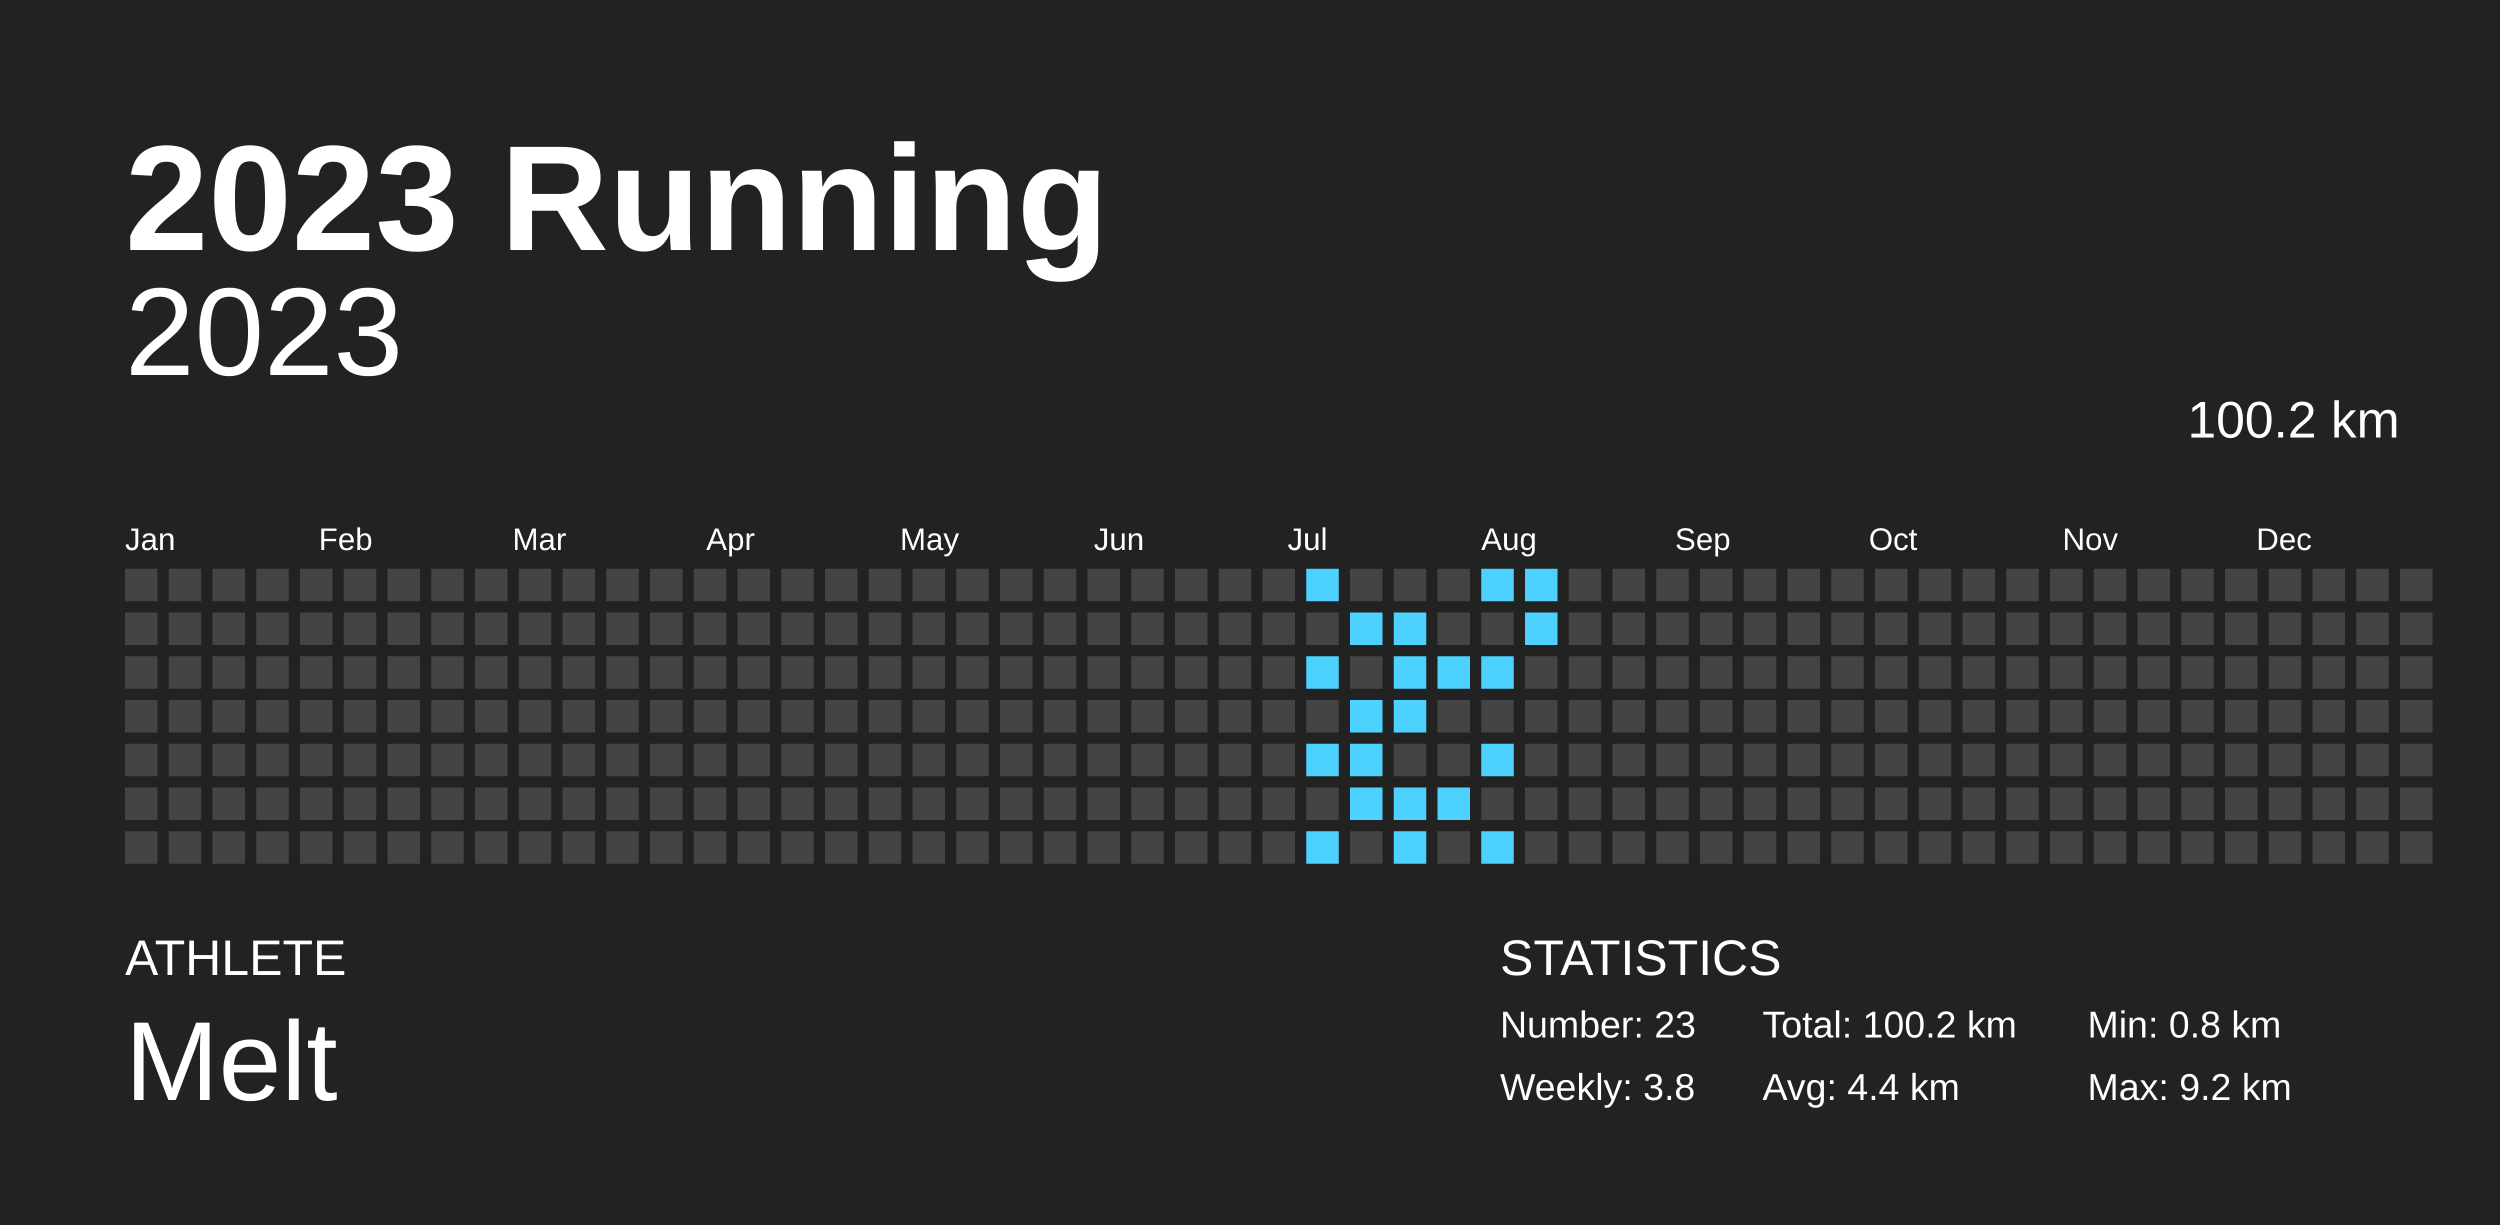
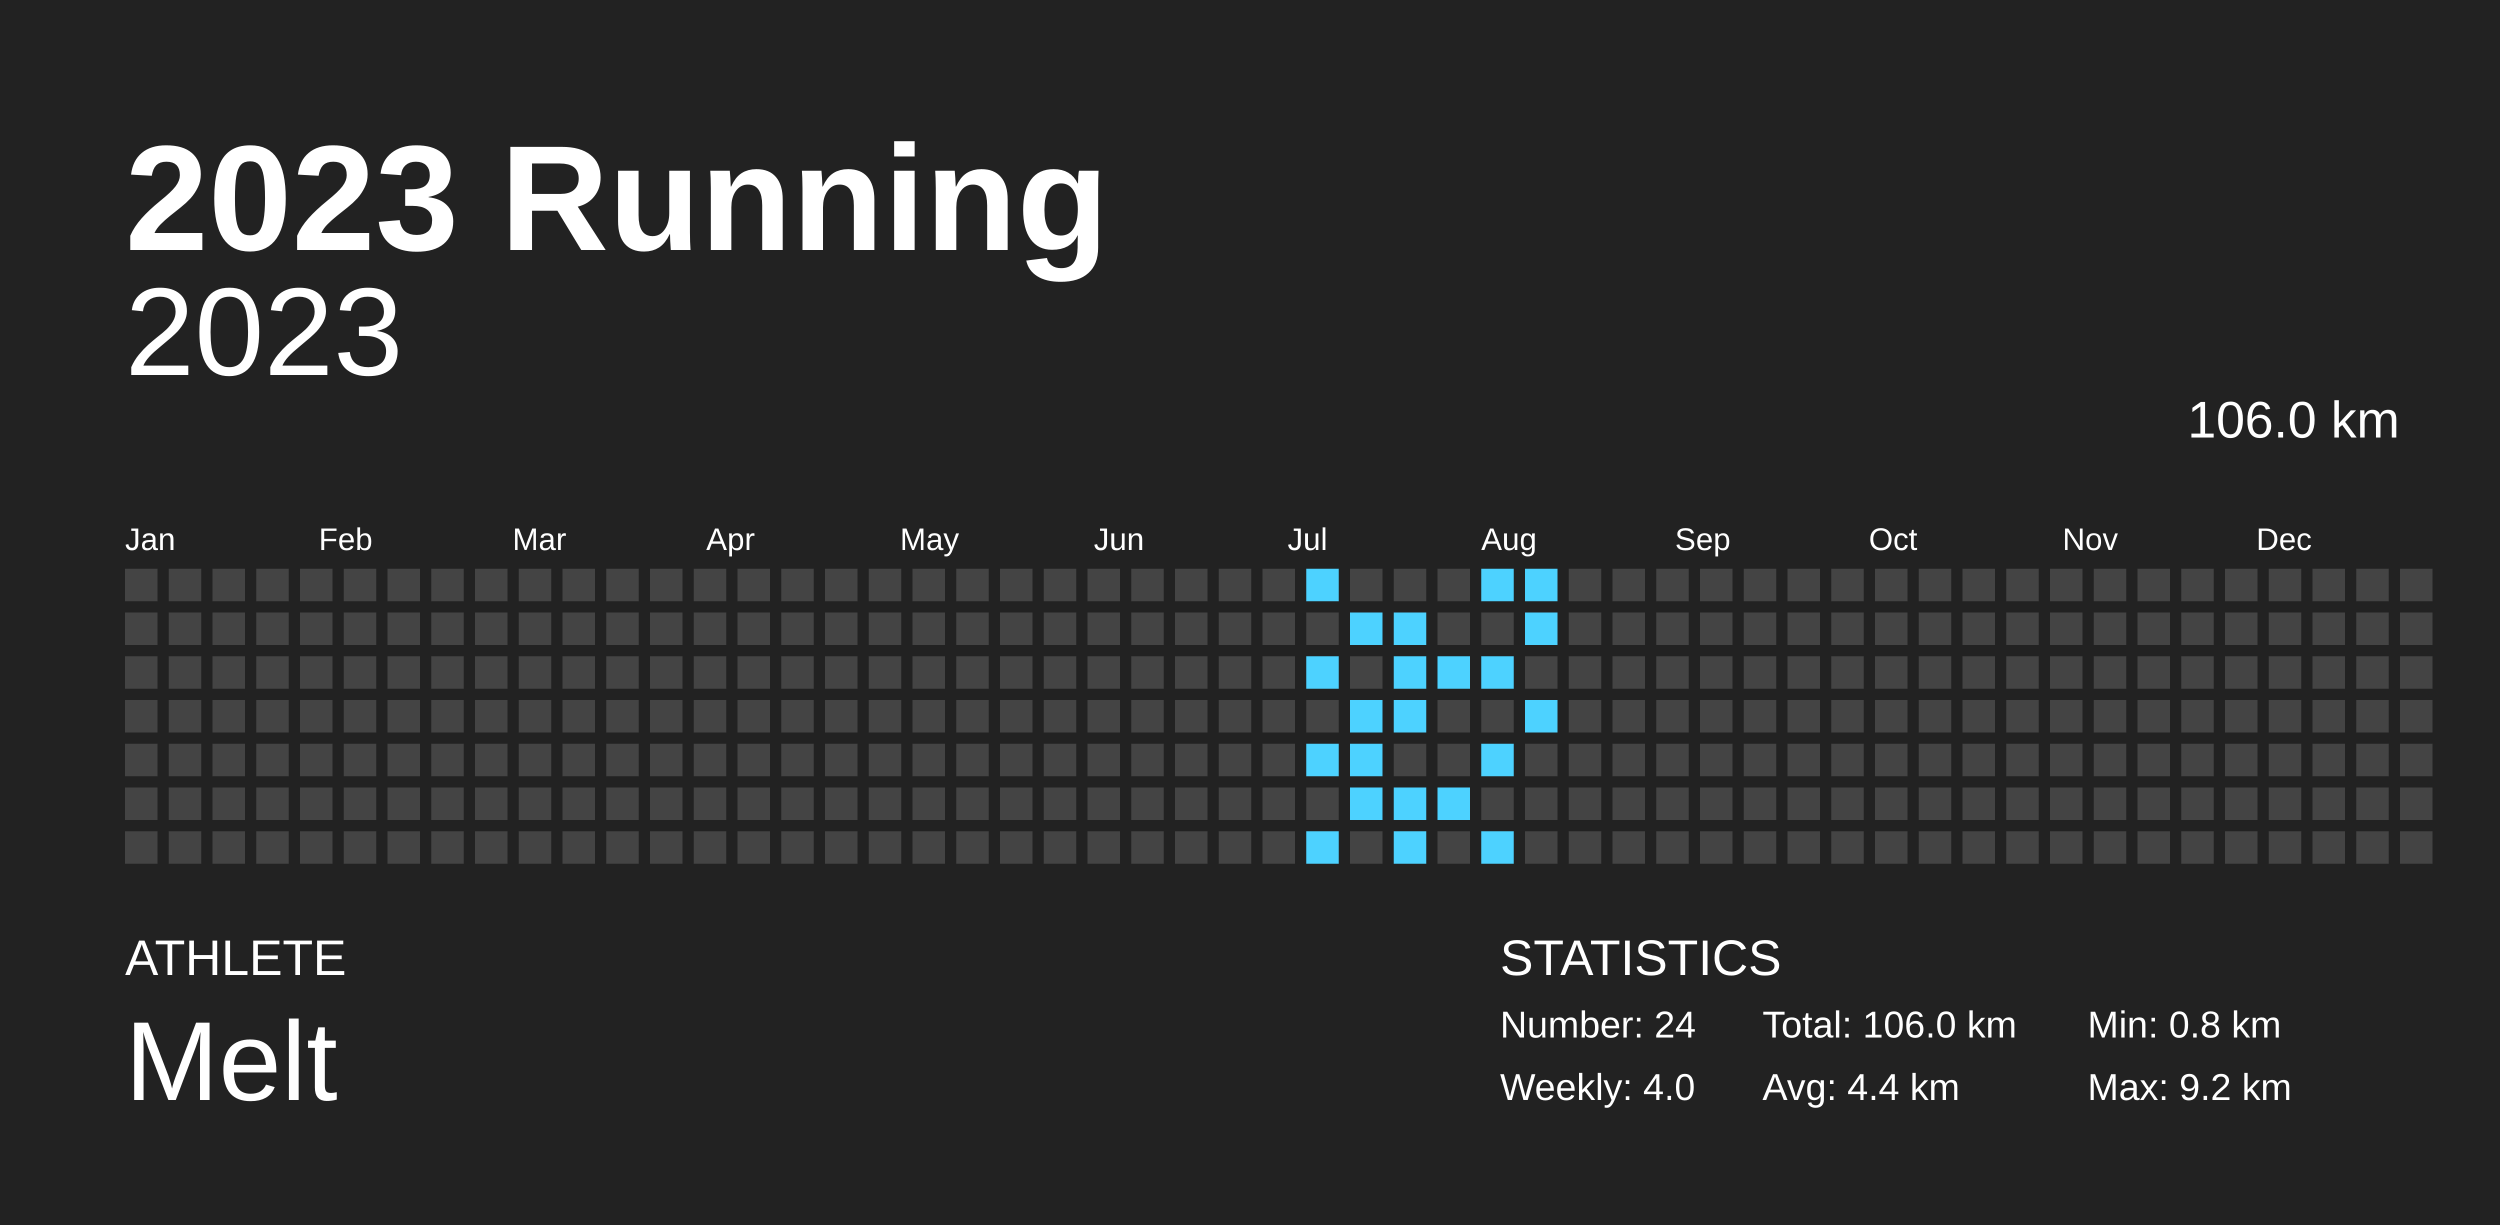
<svg xmlns="http://www.w3.org/2000/svg" baseProfile="full" height="98mm" version="1.1" viewBox="0,0,200,98" width="200mm">
  <defs />
  <rect fill="#222222" height="98" width="200" x="0" y="0" />
  <text fill="#FFFFFF" style="font-size:12px; font-family:Arial; font-weight:bold;" x="10" y="20">2023 Running</text>
  <text fill="#FFFFFF" style="font-size:4px; font-family:Arial" x="10" y="78">ATHLETE</text>
  <text fill="#FFFFFF" style="font-size:9px; font-family:Arial" x="10" y="88">Melt</text>
  <text fill="#FFFFFF" style="font-size:4px; font-family:Arial" x="120" y="78">STATISTICS</text>
-   <text fill="#FFFFFF" style="font-size:3px; font-family:Arial" x="120" y="83">Number: 23</text>
-   <text fill="#FFFFFF" style="font-size:3px; font-family:Arial" x="120" y="88">Weekly: 3.8</text>
-   <text fill="#FFFFFF" style="font-size:3px; font-family:Arial" x="141" y="83">Total: 100.2 km</text>
+   <text fill="#FFFFFF" style="font-size:3px; font-family:Arial" x="120" y="83">Number: 24</text>
+   <text fill="#FFFFFF" style="font-size:3px; font-family:Arial" x="120" y="88">Weekly: 4.0</text>
+   <text fill="#FFFFFF" style="font-size:3px; font-family:Arial" x="141" y="83">Total: 106.0 km</text>
  <text fill="#FFFFFF" style="font-size:3px; font-family:Arial" x="141" y="88">Avg: 4.4 km</text>
  <text fill="#FFFFFF" style="font-size:3px; font-family:Arial" x="167" y="83">Min: 0.8 km</text>
  <text fill="#FFFFFF" style="font-size:3px; font-family:Arial" x="167" y="88">Max: 9.2 km</text>
  <text alignment-baseline="hanging" fill="#FFFFFF" style="font-size:10.0px; font-family:Arial;" x="10" y="30">2023</text>
-   <text alignment-baseline="hanging" fill="#FFFFFF" style="font-size:4.125px; font-family:Arial;" x="175" y="35">100.2 km</text>
+   <text alignment-baseline="hanging" fill="#FFFFFF" style="font-size:4.125px; font-family:Arial;" x="175" y="35">106.0 km</text>
  <text fill="#FFFFFF" style="font-size:2.5px; font-family:Arial" x="10.0" y="44">Jan</text>
  <text fill="#FFFFFF" style="font-size:2.5px; font-family:Arial" x="25.5" y="44">Feb</text>
  <text fill="#FFFFFF" style="font-size:2.5px; font-family:Arial" x="41.0" y="44">Mar</text>
  <text fill="#FFFFFF" style="font-size:2.5px; font-family:Arial" x="56.5" y="44">Apr</text>
  <text fill="#FFFFFF" style="font-size:2.5px; font-family:Arial" x="72.0" y="44">May</text>
  <text fill="#FFFFFF" style="font-size:2.5px; font-family:Arial" x="87.5" y="44">Jun</text>
  <text fill="#FFFFFF" style="font-size:2.5px; font-family:Arial" x="103.0" y="44">Jul</text>
  <text fill="#FFFFFF" style="font-size:2.5px; font-family:Arial" x="118.5" y="44">Aug</text>
  <text fill="#FFFFFF" style="font-size:2.5px; font-family:Arial" x="134.0" y="44">Sep</text>
  <text fill="#FFFFFF" style="font-size:2.5px; font-family:Arial" x="149.5" y="44">Oct</text>
  <text fill="#FFFFFF" style="font-size:2.5px; font-family:Arial" x="165.0" y="44">Nov</text>
  <text fill="#FFFFFF" style="font-size:2.5px; font-family:Arial" x="180.5" y="44">Dec</text>
  <rect fill="#444444" height="2.6" width="2.6" x="10.0" y="45.5" />
  <rect fill="#444444" height="2.6" width="2.6" x="10.0" y="49.0" />
  <rect fill="#444444" height="2.6" width="2.6" x="10.0" y="52.5" />
  <rect fill="#444444" height="2.6" width="2.6" x="10.0" y="56.0" />
  <rect fill="#444444" height="2.6" width="2.6" x="10.0" y="59.5" />
  <rect fill="#444444" height="2.6" width="2.6" x="10.0" y="63.0" />
  <rect fill="#444444" height="2.6" width="2.6" x="10.0" y="66.5" />
  <rect fill="#444444" height="2.6" width="2.6" x="13.5" y="45.5" />
  <rect fill="#444444" height="2.6" width="2.6" x="13.5" y="49.0" />
  <rect fill="#444444" height="2.6" width="2.6" x="13.5" y="52.5" />
  <rect fill="#444444" height="2.6" width="2.6" x="13.5" y="56.0" />
  <rect fill="#444444" height="2.6" width="2.6" x="13.5" y="59.5" />
  <rect fill="#444444" height="2.6" width="2.6" x="13.5" y="63.0" />
  <rect fill="#444444" height="2.6" width="2.6" x="13.5" y="66.5" />
  <rect fill="#444444" height="2.6" width="2.6" x="17.0" y="45.5" />
  <rect fill="#444444" height="2.6" width="2.6" x="17.0" y="49.0" />
  <rect fill="#444444" height="2.6" width="2.6" x="17.0" y="52.5" />
  <rect fill="#444444" height="2.6" width="2.6" x="17.0" y="56.0" />
  <rect fill="#444444" height="2.6" width="2.6" x="17.0" y="59.5" />
  <rect fill="#444444" height="2.6" width="2.6" x="17.0" y="63.0" />
  <rect fill="#444444" height="2.6" width="2.6" x="17.0" y="66.5" />
  <rect fill="#444444" height="2.6" width="2.6" x="20.5" y="45.5" />
  <rect fill="#444444" height="2.6" width="2.6" x="20.5" y="49.0" />
  <rect fill="#444444" height="2.6" width="2.6" x="20.5" y="52.5" />
  <rect fill="#444444" height="2.6" width="2.6" x="20.5" y="56.0" />
  <rect fill="#444444" height="2.6" width="2.6" x="20.5" y="59.5" />
  <rect fill="#444444" height="2.6" width="2.6" x="20.5" y="63.0" />
  <rect fill="#444444" height="2.6" width="2.6" x="20.5" y="66.5" />
  <rect fill="#444444" height="2.6" width="2.6" x="24.0" y="45.5" />
  <rect fill="#444444" height="2.6" width="2.6" x="24.0" y="49.0" />
  <rect fill="#444444" height="2.6" width="2.6" x="24.0" y="52.5" />
  <rect fill="#444444" height="2.6" width="2.6" x="24.0" y="56.0" />
  <rect fill="#444444" height="2.6" width="2.6" x="24.0" y="59.5" />
  <rect fill="#444444" height="2.6" width="2.6" x="24.0" y="63.0" />
  <rect fill="#444444" height="2.6" width="2.6" x="24.0" y="66.5" />
  <rect fill="#444444" height="2.6" width="2.6" x="27.5" y="45.5" />
  <rect fill="#444444" height="2.6" width="2.6" x="27.5" y="49.0" />
  <rect fill="#444444" height="2.6" width="2.6" x="27.5" y="52.5" />
  <rect fill="#444444" height="2.6" width="2.6" x="27.5" y="56.0" />
  <rect fill="#444444" height="2.6" width="2.6" x="27.5" y="59.5" />
  <rect fill="#444444" height="2.6" width="2.6" x="27.5" y="63.0" />
  <rect fill="#444444" height="2.6" width="2.6" x="27.5" y="66.5" />
  <rect fill="#444444" height="2.6" width="2.6" x="31.0" y="45.5" />
  <rect fill="#444444" height="2.6" width="2.6" x="31.0" y="49.0" />
  <rect fill="#444444" height="2.6" width="2.6" x="31.0" y="52.5" />
  <rect fill="#444444" height="2.6" width="2.6" x="31.0" y="56.0" />
  <rect fill="#444444" height="2.6" width="2.6" x="31.0" y="59.5" />
  <rect fill="#444444" height="2.6" width="2.6" x="31.0" y="63.0" />
  <rect fill="#444444" height="2.6" width="2.6" x="31.0" y="66.5" />
  <rect fill="#444444" height="2.6" width="2.6" x="34.5" y="45.5" />
  <rect fill="#444444" height="2.6" width="2.6" x="34.5" y="49.0" />
  <rect fill="#444444" height="2.6" width="2.6" x="34.5" y="52.5" />
  <rect fill="#444444" height="2.6" width="2.6" x="34.5" y="56.0" />
  <rect fill="#444444" height="2.6" width="2.6" x="34.5" y="59.5" />
  <rect fill="#444444" height="2.6" width="2.6" x="34.5" y="63.0" />
  <rect fill="#444444" height="2.6" width="2.6" x="34.5" y="66.5" />
  <rect fill="#444444" height="2.6" width="2.6" x="38.0" y="45.5" />
  <rect fill="#444444" height="2.6" width="2.6" x="38.0" y="49.0" />
  <rect fill="#444444" height="2.6" width="2.6" x="38.0" y="52.5" />
  <rect fill="#444444" height="2.6" width="2.6" x="38.0" y="56.0" />
  <rect fill="#444444" height="2.6" width="2.6" x="38.0" y="59.5" />
  <rect fill="#444444" height="2.6" width="2.6" x="38.0" y="63.0" />
  <rect fill="#444444" height="2.6" width="2.6" x="38.0" y="66.5" />
  <rect fill="#444444" height="2.6" width="2.6" x="41.5" y="45.5" />
  <rect fill="#444444" height="2.6" width="2.6" x="41.5" y="49.0" />
  <rect fill="#444444" height="2.6" width="2.6" x="41.5" y="52.5" />
  <rect fill="#444444" height="2.6" width="2.6" x="41.5" y="56.0" />
  <rect fill="#444444" height="2.6" width="2.6" x="41.5" y="59.5" />
  <rect fill="#444444" height="2.6" width="2.6" x="41.5" y="63.0" />
  <rect fill="#444444" height="2.6" width="2.6" x="41.5" y="66.5" />
  <rect fill="#444444" height="2.6" width="2.6" x="45.0" y="45.5" />
  <rect fill="#444444" height="2.6" width="2.6" x="45.0" y="49.0" />
  <rect fill="#444444" height="2.6" width="2.6" x="45.0" y="52.5" />
  <rect fill="#444444" height="2.6" width="2.6" x="45.0" y="56.0" />
  <rect fill="#444444" height="2.6" width="2.6" x="45.0" y="59.5" />
  <rect fill="#444444" height="2.6" width="2.6" x="45.0" y="63.0" />
  <rect fill="#444444" height="2.6" width="2.6" x="45.0" y="66.5" />
  <rect fill="#444444" height="2.6" width="2.6" x="48.5" y="45.5" />
  <rect fill="#444444" height="2.6" width="2.6" x="48.5" y="49.0" />
  <rect fill="#444444" height="2.6" width="2.6" x="48.5" y="52.5" />
  <rect fill="#444444" height="2.6" width="2.6" x="48.5" y="56.0" />
  <rect fill="#444444" height="2.6" width="2.6" x="48.5" y="59.5" />
  <rect fill="#444444" height="2.6" width="2.6" x="48.5" y="63.0" />
  <rect fill="#444444" height="2.6" width="2.6" x="48.5" y="66.5" />
  <rect fill="#444444" height="2.6" width="2.6" x="52.0" y="45.5" />
  <rect fill="#444444" height="2.6" width="2.6" x="52.0" y="49.0" />
  <rect fill="#444444" height="2.6" width="2.6" x="52.0" y="52.5" />
  <rect fill="#444444" height="2.6" width="2.6" x="52.0" y="56.0" />
  <rect fill="#444444" height="2.6" width="2.6" x="52.0" y="59.5" />
  <rect fill="#444444" height="2.6" width="2.6" x="52.0" y="63.0" />
  <rect fill="#444444" height="2.6" width="2.6" x="52.0" y="66.5" />
  <rect fill="#444444" height="2.6" width="2.6" x="55.5" y="45.5" />
  <rect fill="#444444" height="2.6" width="2.6" x="55.5" y="49.0" />
  <rect fill="#444444" height="2.6" width="2.6" x="55.5" y="52.5" />
  <rect fill="#444444" height="2.6" width="2.6" x="55.5" y="56.0" />
  <rect fill="#444444" height="2.6" width="2.6" x="55.5" y="59.5" />
  <rect fill="#444444" height="2.6" width="2.6" x="55.5" y="63.0" />
  <rect fill="#444444" height="2.6" width="2.6" x="55.5" y="66.5" />
  <rect fill="#444444" height="2.6" width="2.6" x="59.0" y="45.5" />
  <rect fill="#444444" height="2.6" width="2.6" x="59.0" y="49.0" />
  <rect fill="#444444" height="2.6" width="2.6" x="59.0" y="52.5" />
  <rect fill="#444444" height="2.6" width="2.6" x="59.0" y="56.0" />
  <rect fill="#444444" height="2.6" width="2.6" x="59.0" y="59.5" />
  <rect fill="#444444" height="2.6" width="2.6" x="59.0" y="63.0" />
  <rect fill="#444444" height="2.6" width="2.6" x="59.0" y="66.5" />
  <rect fill="#444444" height="2.6" width="2.6" x="62.5" y="45.5" />
  <rect fill="#444444" height="2.6" width="2.6" x="62.5" y="49.0" />
  <rect fill="#444444" height="2.6" width="2.6" x="62.5" y="52.5" />
  <rect fill="#444444" height="2.6" width="2.6" x="62.5" y="56.0" />
  <rect fill="#444444" height="2.6" width="2.6" x="62.5" y="59.5" />
  <rect fill="#444444" height="2.6" width="2.6" x="62.5" y="63.0" />
  <rect fill="#444444" height="2.6" width="2.6" x="62.5" y="66.5" />
  <rect fill="#444444" height="2.6" width="2.6" x="66.0" y="45.5" />
  <rect fill="#444444" height="2.6" width="2.6" x="66.0" y="49.0" />
  <rect fill="#444444" height="2.6" width="2.6" x="66.0" y="52.5" />
  <rect fill="#444444" height="2.6" width="2.6" x="66.0" y="56.0" />
  <rect fill="#444444" height="2.6" width="2.6" x="66.0" y="59.5" />
  <rect fill="#444444" height="2.6" width="2.6" x="66.0" y="63.0" />
  <rect fill="#444444" height="2.6" width="2.6" x="66.0" y="66.5" />
  <rect fill="#444444" height="2.6" width="2.6" x="69.5" y="45.5" />
  <rect fill="#444444" height="2.6" width="2.6" x="69.5" y="49.0" />
  <rect fill="#444444" height="2.6" width="2.6" x="69.5" y="52.5" />
  <rect fill="#444444" height="2.6" width="2.6" x="69.5" y="56.0" />
  <rect fill="#444444" height="2.6" width="2.6" x="69.5" y="59.5" />
  <rect fill="#444444" height="2.6" width="2.6" x="69.5" y="63.0" />
  <rect fill="#444444" height="2.6" width="2.6" x="69.5" y="66.5" />
  <rect fill="#444444" height="2.6" width="2.6" x="73.0" y="45.5" />
  <rect fill="#444444" height="2.6" width="2.6" x="73.0" y="49.0" />
  <rect fill="#444444" height="2.6" width="2.6" x="73.0" y="52.5" />
  <rect fill="#444444" height="2.6" width="2.6" x="73.0" y="56.0" />
  <rect fill="#444444" height="2.6" width="2.6" x="73.0" y="59.5" />
  <rect fill="#444444" height="2.6" width="2.6" x="73.0" y="63.0" />
  <rect fill="#444444" height="2.6" width="2.6" x="73.0" y="66.5" />
  <rect fill="#444444" height="2.6" width="2.6" x="76.5" y="45.5" />
  <rect fill="#444444" height="2.6" width="2.6" x="76.5" y="49.0" />
  <rect fill="#444444" height="2.6" width="2.6" x="76.5" y="52.5" />
  <rect fill="#444444" height="2.6" width="2.6" x="76.5" y="56.0" />
  <rect fill="#444444" height="2.6" width="2.6" x="76.5" y="59.5" />
  <rect fill="#444444" height="2.6" width="2.6" x="76.5" y="63.0" />
  <rect fill="#444444" height="2.6" width="2.6" x="76.5" y="66.5" />
  <rect fill="#444444" height="2.6" width="2.6" x="80.0" y="45.5" />
  <rect fill="#444444" height="2.6" width="2.6" x="80.0" y="49.0" />
  <rect fill="#444444" height="2.6" width="2.6" x="80.0" y="52.5" />
  <rect fill="#444444" height="2.6" width="2.6" x="80.0" y="56.0" />
  <rect fill="#444444" height="2.6" width="2.6" x="80.0" y="59.5" />
  <rect fill="#444444" height="2.6" width="2.6" x="80.0" y="63.0" />
  <rect fill="#444444" height="2.6" width="2.6" x="80.0" y="66.5" />
  <rect fill="#444444" height="2.6" width="2.6" x="83.5" y="45.5" />
  <rect fill="#444444" height="2.6" width="2.6" x="83.5" y="49.0" />
  <rect fill="#444444" height="2.6" width="2.6" x="83.5" y="52.5" />
  <rect fill="#444444" height="2.6" width="2.6" x="83.5" y="56.0" />
  <rect fill="#444444" height="2.6" width="2.6" x="83.5" y="59.5" />
  <rect fill="#444444" height="2.6" width="2.6" x="83.5" y="63.0" />
  <rect fill="#444444" height="2.6" width="2.6" x="83.5" y="66.5" />
  <rect fill="#444444" height="2.6" width="2.6" x="87.0" y="45.5" />
  <rect fill="#444444" height="2.6" width="2.6" x="87.0" y="49.0" />
  <rect fill="#444444" height="2.6" width="2.6" x="87.0" y="52.5" />
  <rect fill="#444444" height="2.6" width="2.6" x="87.0" y="56.0" />
  <rect fill="#444444" height="2.6" width="2.6" x="87.0" y="59.5" />
  <rect fill="#444444" height="2.6" width="2.6" x="87.0" y="63.0" />
  <rect fill="#444444" height="2.6" width="2.6" x="87.0" y="66.5" />
  <rect fill="#444444" height="2.6" width="2.6" x="90.5" y="45.5" />
  <rect fill="#444444" height="2.6" width="2.6" x="90.5" y="49.0" />
  <rect fill="#444444" height="2.6" width="2.6" x="90.5" y="52.5" />
  <rect fill="#444444" height="2.6" width="2.6" x="90.5" y="56.0" />
  <rect fill="#444444" height="2.6" width="2.6" x="90.5" y="59.5" />
  <rect fill="#444444" height="2.6" width="2.6" x="90.5" y="63.0" />
  <rect fill="#444444" height="2.6" width="2.6" x="90.5" y="66.5" />
  <rect fill="#444444" height="2.6" width="2.6" x="94.0" y="45.5" />
  <rect fill="#444444" height="2.6" width="2.6" x="94.0" y="49.0" />
  <rect fill="#444444" height="2.6" width="2.6" x="94.0" y="52.5" />
  <rect fill="#444444" height="2.6" width="2.6" x="94.0" y="56.0" />
  <rect fill="#444444" height="2.6" width="2.6" x="94.0" y="59.5" />
  <rect fill="#444444" height="2.6" width="2.6" x="94.0" y="63.0" />
  <rect fill="#444444" height="2.6" width="2.6" x="94.0" y="66.5" />
  <rect fill="#444444" height="2.6" width="2.6" x="97.5" y="45.5" />
  <rect fill="#444444" height="2.6" width="2.6" x="97.5" y="49.0" />
  <rect fill="#444444" height="2.6" width="2.6" x="97.5" y="52.5" />
  <rect fill="#444444" height="2.6" width="2.6" x="97.5" y="56.0" />
  <rect fill="#444444" height="2.6" width="2.6" x="97.5" y="59.5" />
  <rect fill="#444444" height="2.6" width="2.6" x="97.5" y="63.0" />
  <rect fill="#444444" height="2.6" width="2.6" x="97.5" y="66.5" />
  <rect fill="#444444" height="2.6" width="2.6" x="101.0" y="45.5" />
  <rect fill="#444444" height="2.6" width="2.6" x="101.0" y="49.0" />
  <rect fill="#444444" height="2.6" width="2.6" x="101.0" y="52.5" />
  <rect fill="#444444" height="2.6" width="2.6" x="101.0" y="56.0" />
  <rect fill="#444444" height="2.6" width="2.6" x="101.0" y="59.5" />
  <rect fill="#444444" height="2.6" width="2.6" x="101.0" y="63.0" />
  <rect fill="#444444" height="2.6" width="2.6" x="101.0" y="66.5" />
  <rect fill="#4dd2ff" height="2.6" width="2.6" x="104.5" y="45.5" />
  <rect fill="#444444" height="2.6" width="2.6" x="104.5" y="49.0" />
  <rect fill="#4dd2ff" height="2.6" width="2.6" x="104.5" y="52.5" />
  <rect fill="#444444" height="2.6" width="2.6" x="104.5" y="56.0" />
  <rect fill="#4dd2ff" height="2.6" width="2.6" x="104.5" y="59.5" />
  <rect fill="#444444" height="2.6" width="2.6" x="104.5" y="63.0" />
  <rect fill="#4dd2ff" height="2.6" width="2.6" x="104.5" y="66.5" />
  <rect fill="#444444" height="2.6" width="2.6" x="108.0" y="45.5" />
  <rect fill="#4dd2ff" height="2.6" width="2.6" x="108.0" y="49.0" />
  <rect fill="#444444" height="2.6" width="2.6" x="108.0" y="52.5" />
  <rect fill="#4dd2ff" height="2.6" width="2.6" x="108.0" y="56.0" />
  <rect fill="#4dd2ff" height="2.6" width="2.6" x="108.0" y="59.5" />
  <rect fill="#4dd2ff" height="2.6" width="2.6" x="108.0" y="63.0" />
  <rect fill="#444444" height="2.6" width="2.6" x="108.0" y="66.5" />
  <rect fill="#444444" height="2.6" width="2.6" x="111.5" y="45.5" />
  <rect fill="#4dd2ff" height="2.6" width="2.6" x="111.5" y="49.0" />
  <rect fill="#4dd2ff" height="2.6" width="2.6" x="111.5" y="52.5" />
  <rect fill="#4dd2ff" height="2.6" width="2.6" x="111.5" y="56.0" />
  <rect fill="#444444" height="2.6" width="2.6" x="111.5" y="59.5" />
  <rect fill="#4dd2ff" height="2.6" width="2.6" x="111.5" y="63.0" />
  <rect fill="#4dd2ff" height="2.6" width="2.6" x="111.5" y="66.5" />
  <rect fill="#444444" height="2.6" width="2.6" x="115.0" y="45.5" />
  <rect fill="#444444" height="2.6" width="2.6" x="115.0" y="49.0" />
  <rect fill="#4dd2ff" height="2.6" width="2.6" x="115.0" y="52.5" />
  <rect fill="#444444" height="2.6" width="2.6" x="115.0" y="56.0" />
  <rect fill="#444444" height="2.6" width="2.6" x="115.0" y="59.5" />
  <rect fill="#4dd2ff" height="2.6" width="2.6" x="115.0" y="63.0" />
  <rect fill="#444444" height="2.6" width="2.6" x="115.0" y="66.5" />
  <rect fill="#4dd2ff" height="2.6" width="2.6" x="118.5" y="45.5" />
  <rect fill="#444444" height="2.6" width="2.6" x="118.5" y="49.0" />
  <rect fill="#4dd2ff" height="2.6" width="2.6" x="118.5" y="52.5" />
  <rect fill="#444444" height="2.6" width="2.6" x="118.5" y="56.0" />
  <rect fill="#4dd2ff" height="2.6" width="2.6" x="118.5" y="59.5" />
  <rect fill="#444444" height="2.6" width="2.6" x="118.5" y="63.0" />
  <rect fill="#4dd2ff" height="2.6" width="2.6" x="118.5" y="66.5" />
  <rect fill="#4dd2ff" height="2.6" width="2.6" x="122.0" y="45.5" />
  <rect fill="#4dd2ff" height="2.6" width="2.6" x="122.0" y="49.0" />
  <rect fill="#444444" height="2.6" width="2.6" x="122.0" y="52.5" />
-   <rect fill="#444444" height="2.6" width="2.6" x="122.0" y="56.0" />
+   <rect fill="#4dd2ff" height="2.6" width="2.6" x="122.0" y="56.0" />
  <rect fill="#444444" height="2.6" width="2.6" x="122.0" y="59.5" />
  <rect fill="#444444" height="2.6" width="2.6" x="122.0" y="63.0" />
  <rect fill="#444444" height="2.6" width="2.6" x="122.0" y="66.5" />
  <rect fill="#444444" height="2.6" width="2.6" x="125.5" y="45.5" />
  <rect fill="#444444" height="2.6" width="2.6" x="125.5" y="49.0" />
  <rect fill="#444444" height="2.6" width="2.6" x="125.5" y="52.5" />
  <rect fill="#444444" height="2.6" width="2.6" x="125.5" y="56.0" />
  <rect fill="#444444" height="2.6" width="2.6" x="125.5" y="59.5" />
  <rect fill="#444444" height="2.6" width="2.6" x="125.5" y="63.0" />
  <rect fill="#444444" height="2.6" width="2.6" x="125.5" y="66.5" />
  <rect fill="#444444" height="2.6" width="2.6" x="129.0" y="45.5" />
  <rect fill="#444444" height="2.6" width="2.6" x="129.0" y="49.0" />
  <rect fill="#444444" height="2.6" width="2.6" x="129.0" y="52.5" />
  <rect fill="#444444" height="2.6" width="2.6" x="129.0" y="56.0" />
  <rect fill="#444444" height="2.6" width="2.6" x="129.0" y="59.5" />
  <rect fill="#444444" height="2.6" width="2.6" x="129.0" y="63.0" />
  <rect fill="#444444" height="2.6" width="2.6" x="129.0" y="66.5" />
  <rect fill="#444444" height="2.6" width="2.6" x="132.5" y="45.5" />
  <rect fill="#444444" height="2.6" width="2.6" x="132.5" y="49.0" />
  <rect fill="#444444" height="2.6" width="2.6" x="132.5" y="52.5" />
  <rect fill="#444444" height="2.6" width="2.6" x="132.5" y="56.0" />
  <rect fill="#444444" height="2.6" width="2.6" x="132.5" y="59.5" />
  <rect fill="#444444" height="2.6" width="2.6" x="132.5" y="63.0" />
  <rect fill="#444444" height="2.6" width="2.6" x="132.5" y="66.5" />
  <rect fill="#444444" height="2.6" width="2.6" x="136.0" y="45.5" />
  <rect fill="#444444" height="2.6" width="2.6" x="136.0" y="49.0" />
  <rect fill="#444444" height="2.6" width="2.6" x="136.0" y="52.5" />
  <rect fill="#444444" height="2.6" width="2.6" x="136.0" y="56.0" />
  <rect fill="#444444" height="2.6" width="2.6" x="136.0" y="59.5" />
  <rect fill="#444444" height="2.6" width="2.6" x="136.0" y="63.0" />
  <rect fill="#444444" height="2.6" width="2.6" x="136.0" y="66.5" />
  <rect fill="#444444" height="2.6" width="2.6" x="139.5" y="45.5" />
  <rect fill="#444444" height="2.6" width="2.6" x="139.5" y="49.0" />
  <rect fill="#444444" height="2.6" width="2.6" x="139.5" y="52.5" />
  <rect fill="#444444" height="2.6" width="2.6" x="139.5" y="56.0" />
  <rect fill="#444444" height="2.6" width="2.6" x="139.5" y="59.5" />
  <rect fill="#444444" height="2.6" width="2.6" x="139.5" y="63.0" />
  <rect fill="#444444" height="2.6" width="2.6" x="139.5" y="66.5" />
  <rect fill="#444444" height="2.6" width="2.6" x="143.0" y="45.5" />
  <rect fill="#444444" height="2.6" width="2.6" x="143.0" y="49.0" />
  <rect fill="#444444" height="2.6" width="2.6" x="143.0" y="52.5" />
  <rect fill="#444444" height="2.6" width="2.6" x="143.0" y="56.0" />
  <rect fill="#444444" height="2.6" width="2.6" x="143.0" y="59.5" />
  <rect fill="#444444" height="2.6" width="2.6" x="143.0" y="63.0" />
  <rect fill="#444444" height="2.6" width="2.6" x="143.0" y="66.5" />
  <rect fill="#444444" height="2.6" width="2.6" x="146.5" y="45.5" />
  <rect fill="#444444" height="2.6" width="2.6" x="146.5" y="49.0" />
  <rect fill="#444444" height="2.6" width="2.6" x="146.5" y="52.5" />
  <rect fill="#444444" height="2.6" width="2.6" x="146.5" y="56.0" />
  <rect fill="#444444" height="2.6" width="2.6" x="146.5" y="59.5" />
  <rect fill="#444444" height="2.6" width="2.6" x="146.5" y="63.0" />
  <rect fill="#444444" height="2.6" width="2.6" x="146.5" y="66.5" />
  <rect fill="#444444" height="2.6" width="2.6" x="150.0" y="45.5" />
  <rect fill="#444444" height="2.6" width="2.6" x="150.0" y="49.0" />
  <rect fill="#444444" height="2.6" width="2.6" x="150.0" y="52.5" />
  <rect fill="#444444" height="2.6" width="2.6" x="150.0" y="56.0" />
  <rect fill="#444444" height="2.6" width="2.6" x="150.0" y="59.5" />
  <rect fill="#444444" height="2.6" width="2.6" x="150.0" y="63.0" />
  <rect fill="#444444" height="2.6" width="2.6" x="150.0" y="66.5" />
  <rect fill="#444444" height="2.6" width="2.6" x="153.5" y="45.5" />
  <rect fill="#444444" height="2.6" width="2.6" x="153.5" y="49.0" />
  <rect fill="#444444" height="2.6" width="2.6" x="153.5" y="52.5" />
  <rect fill="#444444" height="2.6" width="2.6" x="153.5" y="56.0" />
  <rect fill="#444444" height="2.6" width="2.6" x="153.5" y="59.5" />
  <rect fill="#444444" height="2.6" width="2.6" x="153.5" y="63.0" />
  <rect fill="#444444" height="2.6" width="2.6" x="153.5" y="66.5" />
  <rect fill="#444444" height="2.6" width="2.6" x="157.0" y="45.5" />
  <rect fill="#444444" height="2.6" width="2.6" x="157.0" y="49.0" />
  <rect fill="#444444" height="2.6" width="2.6" x="157.0" y="52.5" />
  <rect fill="#444444" height="2.6" width="2.6" x="157.0" y="56.0" />
  <rect fill="#444444" height="2.6" width="2.6" x="157.0" y="59.5" />
  <rect fill="#444444" height="2.6" width="2.6" x="157.0" y="63.0" />
  <rect fill="#444444" height="2.6" width="2.6" x="157.0" y="66.5" />
  <rect fill="#444444" height="2.6" width="2.6" x="160.5" y="45.5" />
  <rect fill="#444444" height="2.6" width="2.6" x="160.5" y="49.0" />
  <rect fill="#444444" height="2.6" width="2.6" x="160.5" y="52.5" />
  <rect fill="#444444" height="2.6" width="2.6" x="160.5" y="56.0" />
  <rect fill="#444444" height="2.6" width="2.6" x="160.5" y="59.5" />
  <rect fill="#444444" height="2.6" width="2.6" x="160.5" y="63.0" />
  <rect fill="#444444" height="2.6" width="2.6" x="160.5" y="66.5" />
  <rect fill="#444444" height="2.6" width="2.6" x="164.0" y="45.5" />
  <rect fill="#444444" height="2.6" width="2.6" x="164.0" y="49.0" />
  <rect fill="#444444" height="2.6" width="2.6" x="164.0" y="52.5" />
  <rect fill="#444444" height="2.6" width="2.6" x="164.0" y="56.0" />
  <rect fill="#444444" height="2.6" width="2.6" x="164.0" y="59.5" />
  <rect fill="#444444" height="2.6" width="2.6" x="164.0" y="63.0" />
  <rect fill="#444444" height="2.6" width="2.6" x="164.0" y="66.5" />
  <rect fill="#444444" height="2.6" width="2.6" x="167.5" y="45.5" />
  <rect fill="#444444" height="2.6" width="2.6" x="167.5" y="49.0" />
  <rect fill="#444444" height="2.6" width="2.6" x="167.5" y="52.5" />
  <rect fill="#444444" height="2.6" width="2.6" x="167.5" y="56.0" />
  <rect fill="#444444" height="2.6" width="2.6" x="167.5" y="59.5" />
  <rect fill="#444444" height="2.6" width="2.6" x="167.5" y="63.0" />
  <rect fill="#444444" height="2.6" width="2.6" x="167.5" y="66.5" />
  <rect fill="#444444" height="2.6" width="2.6" x="171.0" y="45.5" />
  <rect fill="#444444" height="2.6" width="2.6" x="171.0" y="49.0" />
  <rect fill="#444444" height="2.6" width="2.6" x="171.0" y="52.5" />
  <rect fill="#444444" height="2.6" width="2.6" x="171.0" y="56.0" />
  <rect fill="#444444" height="2.6" width="2.6" x="171.0" y="59.5" />
  <rect fill="#444444" height="2.6" width="2.6" x="171.0" y="63.0" />
  <rect fill="#444444" height="2.6" width="2.6" x="171.0" y="66.5" />
  <rect fill="#444444" height="2.6" width="2.6" x="174.5" y="45.5" />
  <rect fill="#444444" height="2.6" width="2.6" x="174.5" y="49.0" />
  <rect fill="#444444" height="2.6" width="2.6" x="174.5" y="52.5" />
  <rect fill="#444444" height="2.6" width="2.6" x="174.5" y="56.0" />
  <rect fill="#444444" height="2.6" width="2.6" x="174.5" y="59.5" />
  <rect fill="#444444" height="2.6" width="2.6" x="174.5" y="63.0" />
  <rect fill="#444444" height="2.6" width="2.6" x="174.5" y="66.5" />
  <rect fill="#444444" height="2.6" width="2.6" x="178.0" y="45.5" />
  <rect fill="#444444" height="2.6" width="2.6" x="178.0" y="49.0" />
  <rect fill="#444444" height="2.6" width="2.6" x="178.0" y="52.5" />
  <rect fill="#444444" height="2.6" width="2.6" x="178.0" y="56.0" />
  <rect fill="#444444" height="2.6" width="2.6" x="178.0" y="59.5" />
  <rect fill="#444444" height="2.6" width="2.6" x="178.0" y="63.0" />
  <rect fill="#444444" height="2.6" width="2.6" x="178.0" y="66.5" />
  <rect fill="#444444" height="2.6" width="2.6" x="181.5" y="45.5" />
  <rect fill="#444444" height="2.6" width="2.6" x="181.5" y="49.0" />
  <rect fill="#444444" height="2.6" width="2.6" x="181.5" y="52.5" />
  <rect fill="#444444" height="2.6" width="2.6" x="181.5" y="56.0" />
  <rect fill="#444444" height="2.6" width="2.6" x="181.5" y="59.5" />
  <rect fill="#444444" height="2.6" width="2.6" x="181.5" y="63.0" />
  <rect fill="#444444" height="2.6" width="2.6" x="181.5" y="66.5" />
  <rect fill="#444444" height="2.6" width="2.6" x="185.0" y="45.5" />
  <rect fill="#444444" height="2.6" width="2.6" x="185.0" y="49.0" />
  <rect fill="#444444" height="2.6" width="2.6" x="185.0" y="52.5" />
  <rect fill="#444444" height="2.6" width="2.6" x="185.0" y="56.0" />
  <rect fill="#444444" height="2.6" width="2.6" x="185.0" y="59.5" />
  <rect fill="#444444" height="2.6" width="2.6" x="185.0" y="63.0" />
  <rect fill="#444444" height="2.6" width="2.6" x="185.0" y="66.5" />
  <rect fill="#444444" height="2.6" width="2.6" x="188.5" y="45.5" />
  <rect fill="#444444" height="2.6" width="2.6" x="188.5" y="49.0" />
  <rect fill="#444444" height="2.6" width="2.6" x="188.5" y="52.5" />
  <rect fill="#444444" height="2.6" width="2.6" x="188.5" y="56.0" />
  <rect fill="#444444" height="2.6" width="2.6" x="188.5" y="59.5" />
  <rect fill="#444444" height="2.6" width="2.6" x="188.5" y="63.0" />
  <rect fill="#444444" height="2.6" width="2.6" x="188.5" y="66.5" />
  <rect fill="#444444" height="2.6" width="2.6" x="192.0" y="45.5" />
  <rect fill="#444444" height="2.6" width="2.6" x="192.0" y="49.0" />
  <rect fill="#444444" height="2.6" width="2.6" x="192.0" y="52.5" />
  <rect fill="#444444" height="2.6" width="2.6" x="192.0" y="56.0" />
  <rect fill="#444444" height="2.6" width="2.6" x="192.0" y="59.5" />
  <rect fill="#444444" height="2.6" width="2.6" x="192.0" y="63.0" />
  <rect fill="#444444" height="2.6" width="2.6" x="192.0" y="66.5" />
</svg>
